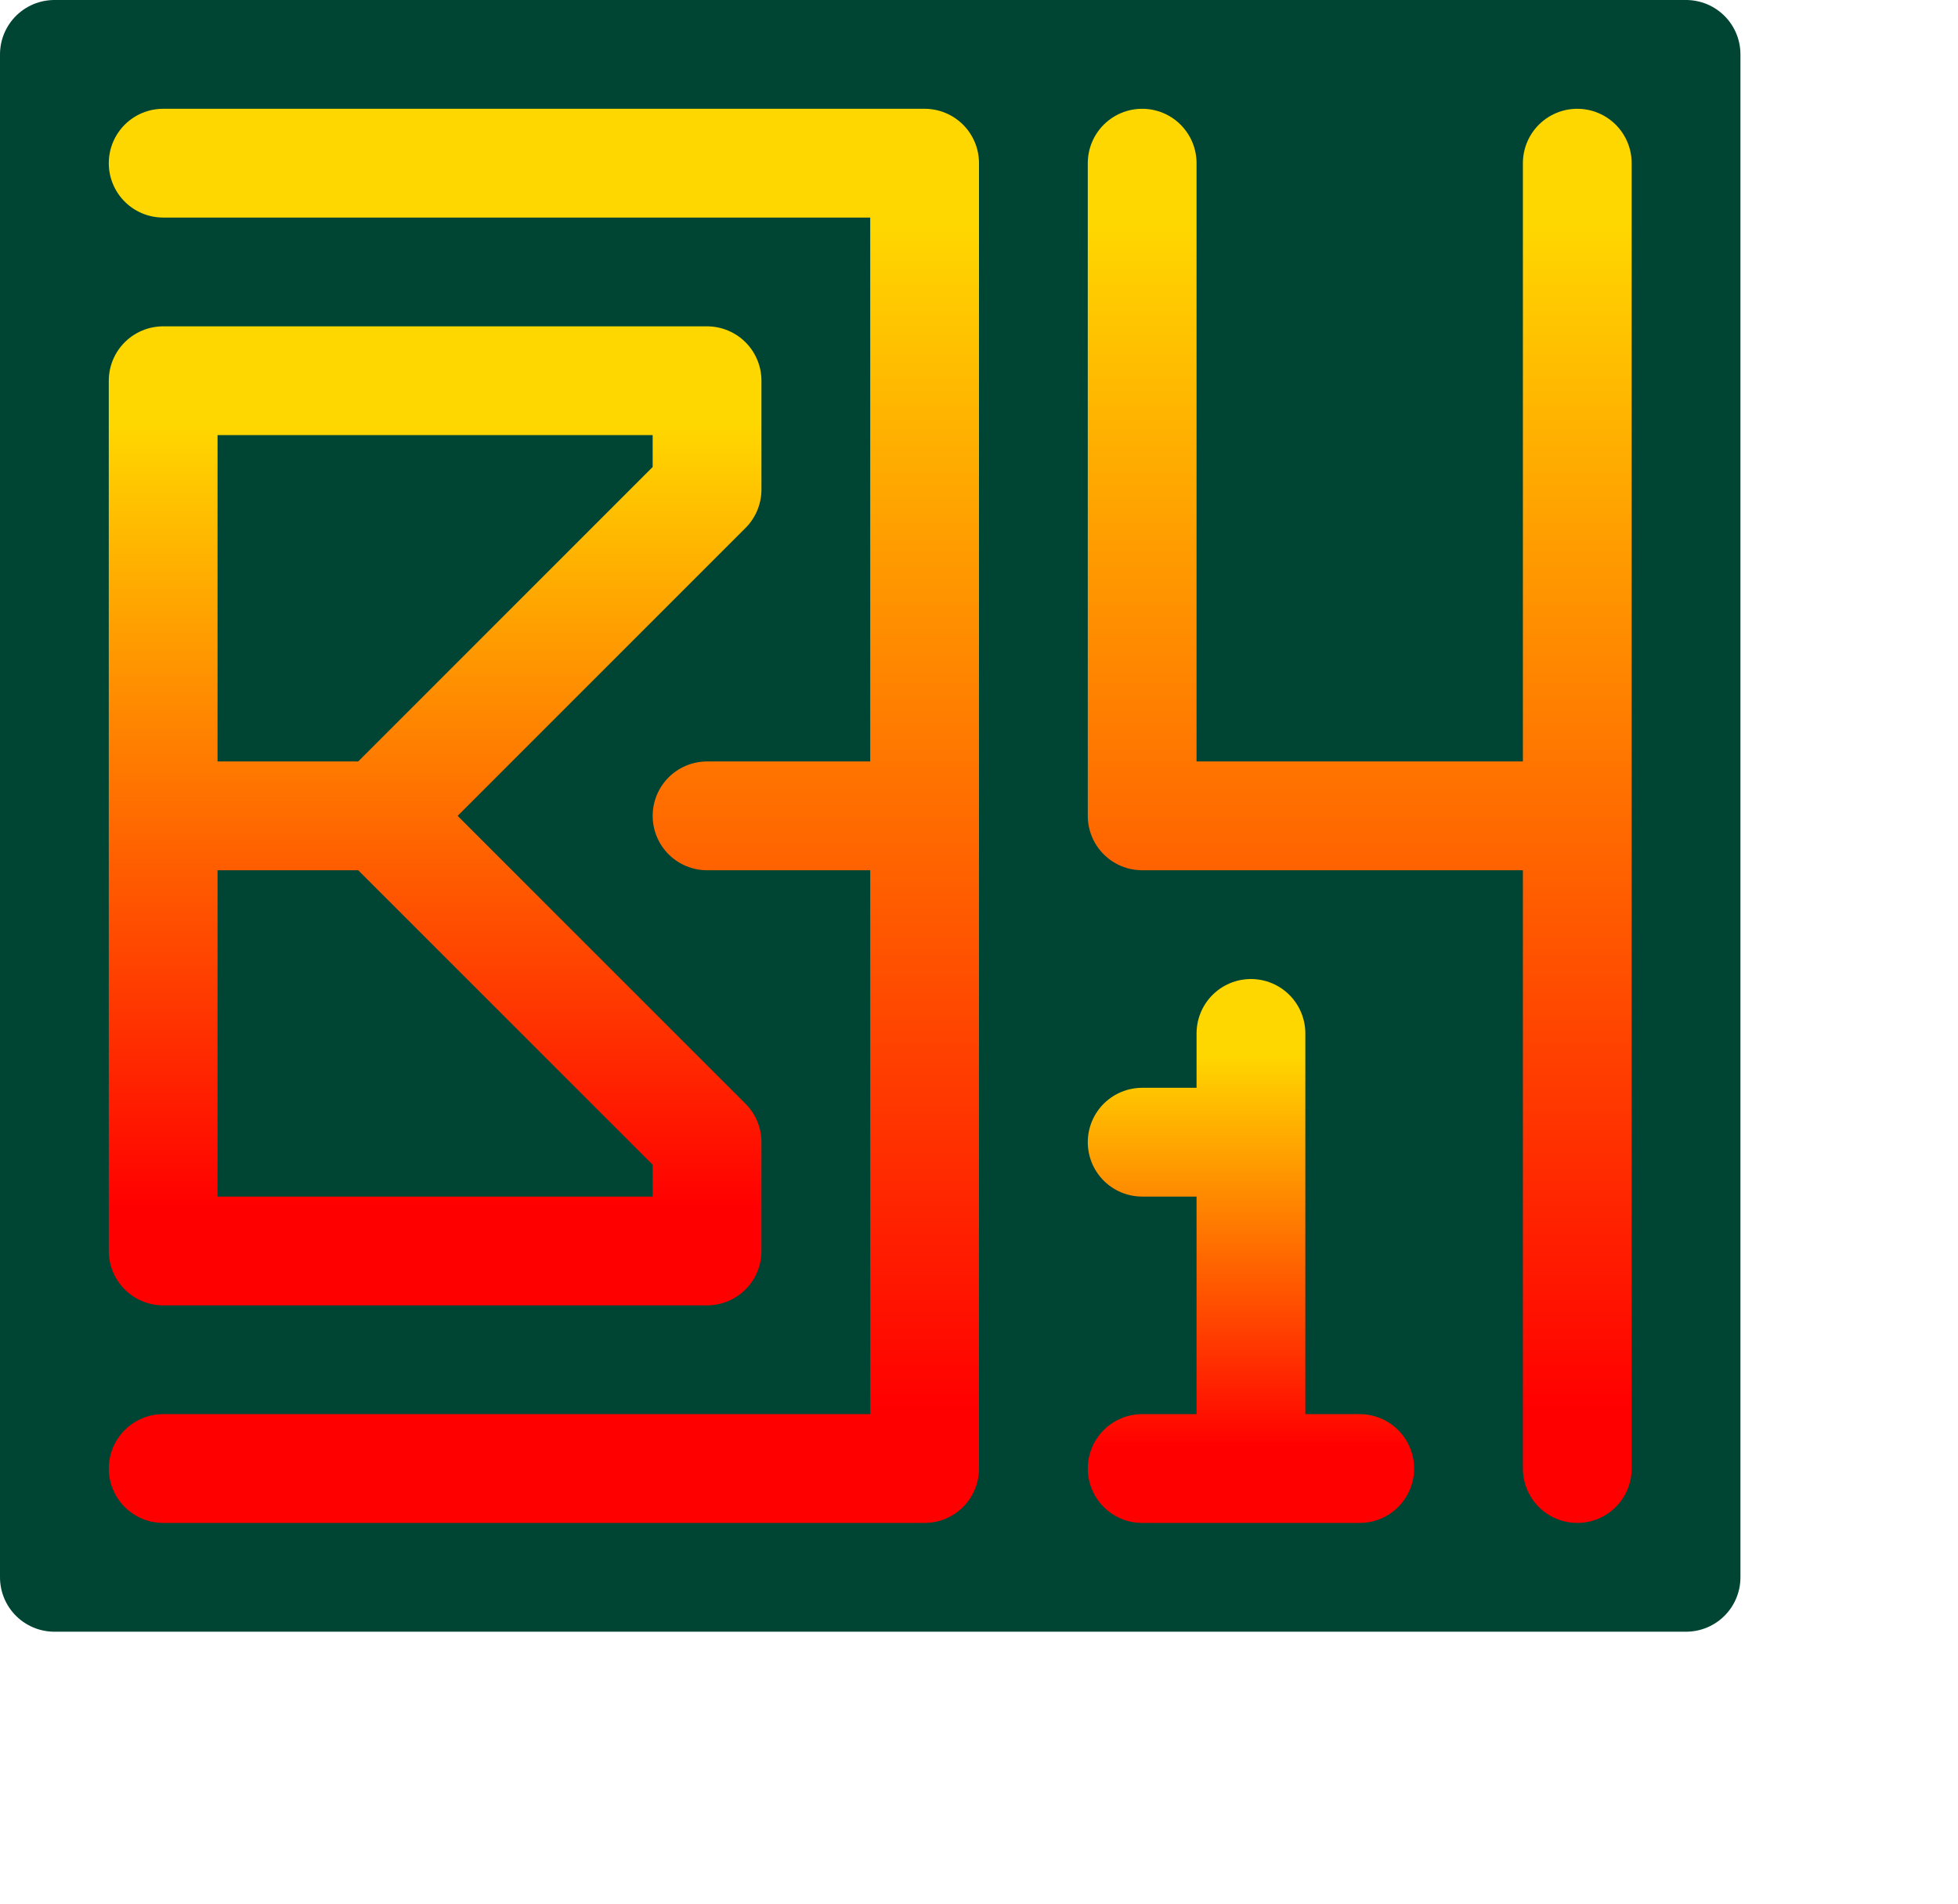
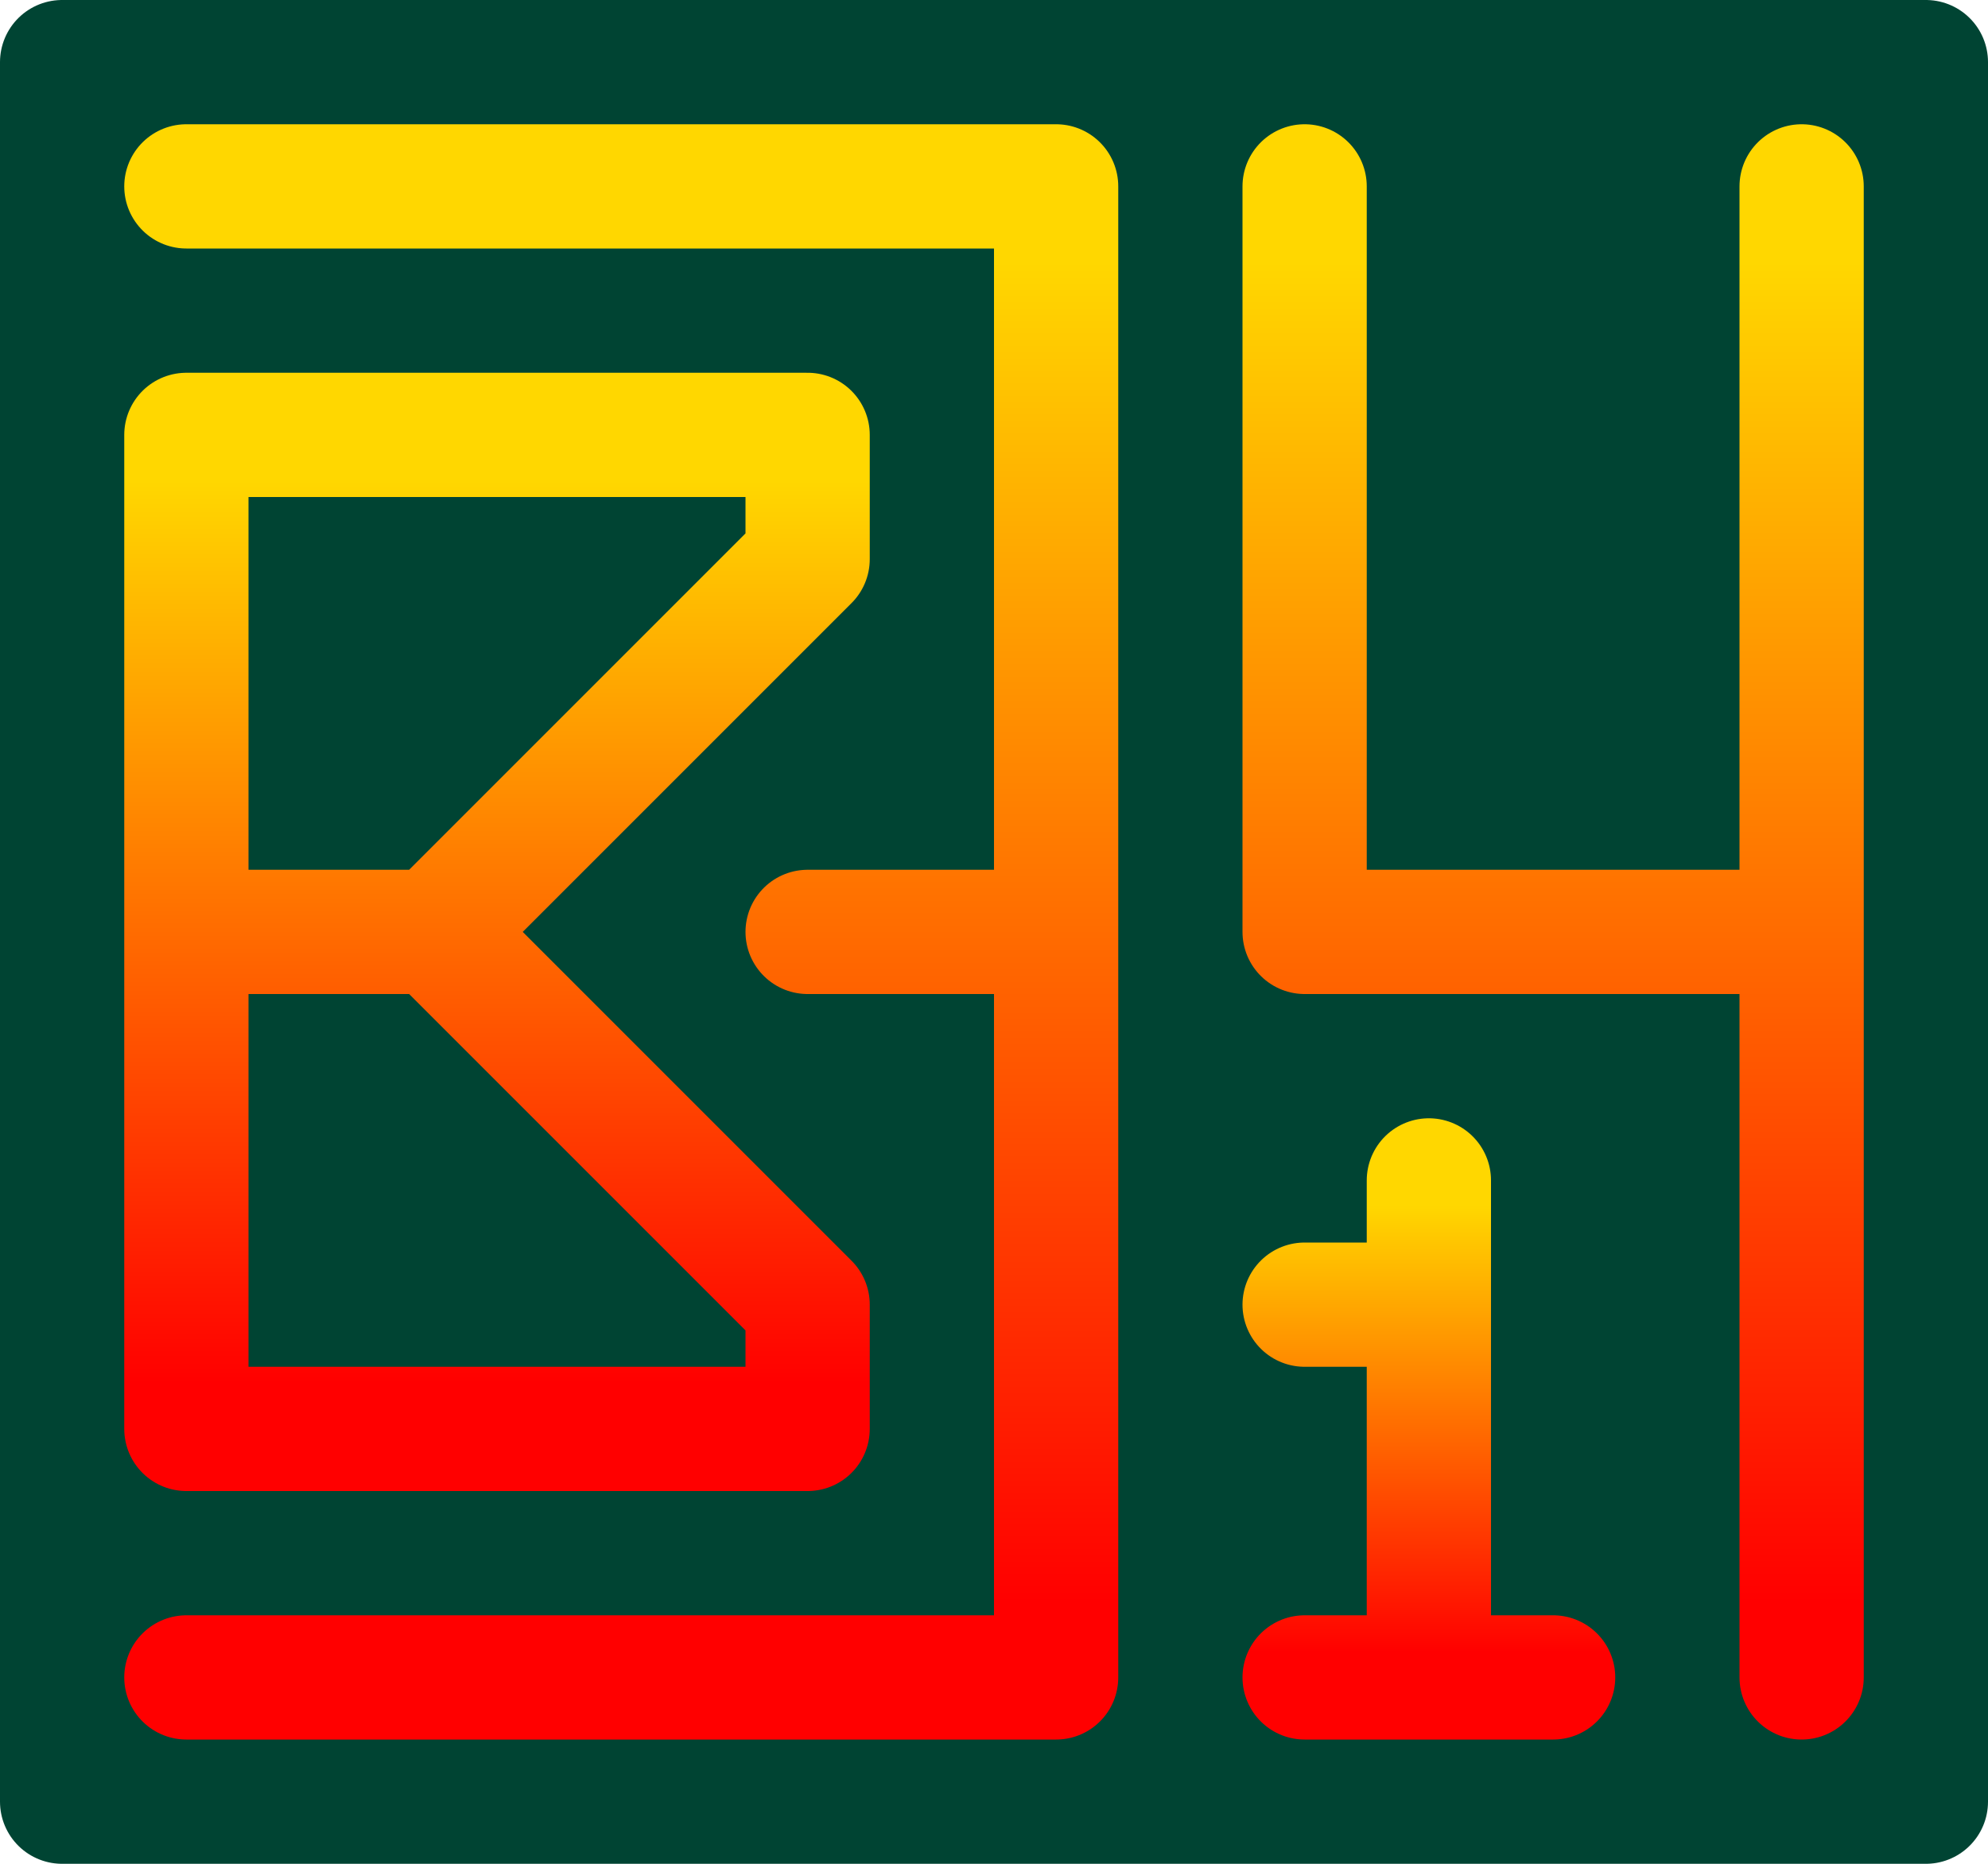
- <svg xmlns="http://www.w3.org/2000/svg" viewBox="2 2.5 18 17.5" fill="none" stroke="url('#myGradient')" stroke-width="1" stroke-linejoin="round" stroke-linecap="round">
+ <svg xmlns="http://www.w3.org/2000/svg" viewBox="2 2.5 16 15" fill="none" stroke="url('#myGradient')" stroke-width="1" stroke-linejoin="round" stroke-linecap="round">
  <defs>
    <linearGradient id="myGradient" gradientTransform="rotate(90)">
      <stop offset="5%" stop-color="gold" />
      <stop offset="95%" stop-color="red" />
    </linearGradient>
  </defs>
  <path d="       M 2.5 3       l 15 0       l 0 14       l -15 0       Z     " stroke="#043" fill="#043" />
  <path d="       M 8.5 7       l 0 -1       l -5 0       l 0 8       l 5 0       l 0 -1       l -3 -3       l -2 0       l 2 0       z     " />
  <path d="       M 3.5 4       l 7 0       l 0 12       l -7 0       m 7 -6       l -2 0     " />
  <path d="       M 13.5 12       l 0 4       m -0 -3       l -1 0       m 0 3       l 2 0     " />
  <path d="       M 12.5 4       l 0 6       l 4 0       m 0 -6       l 0 12     " />
</svg>
